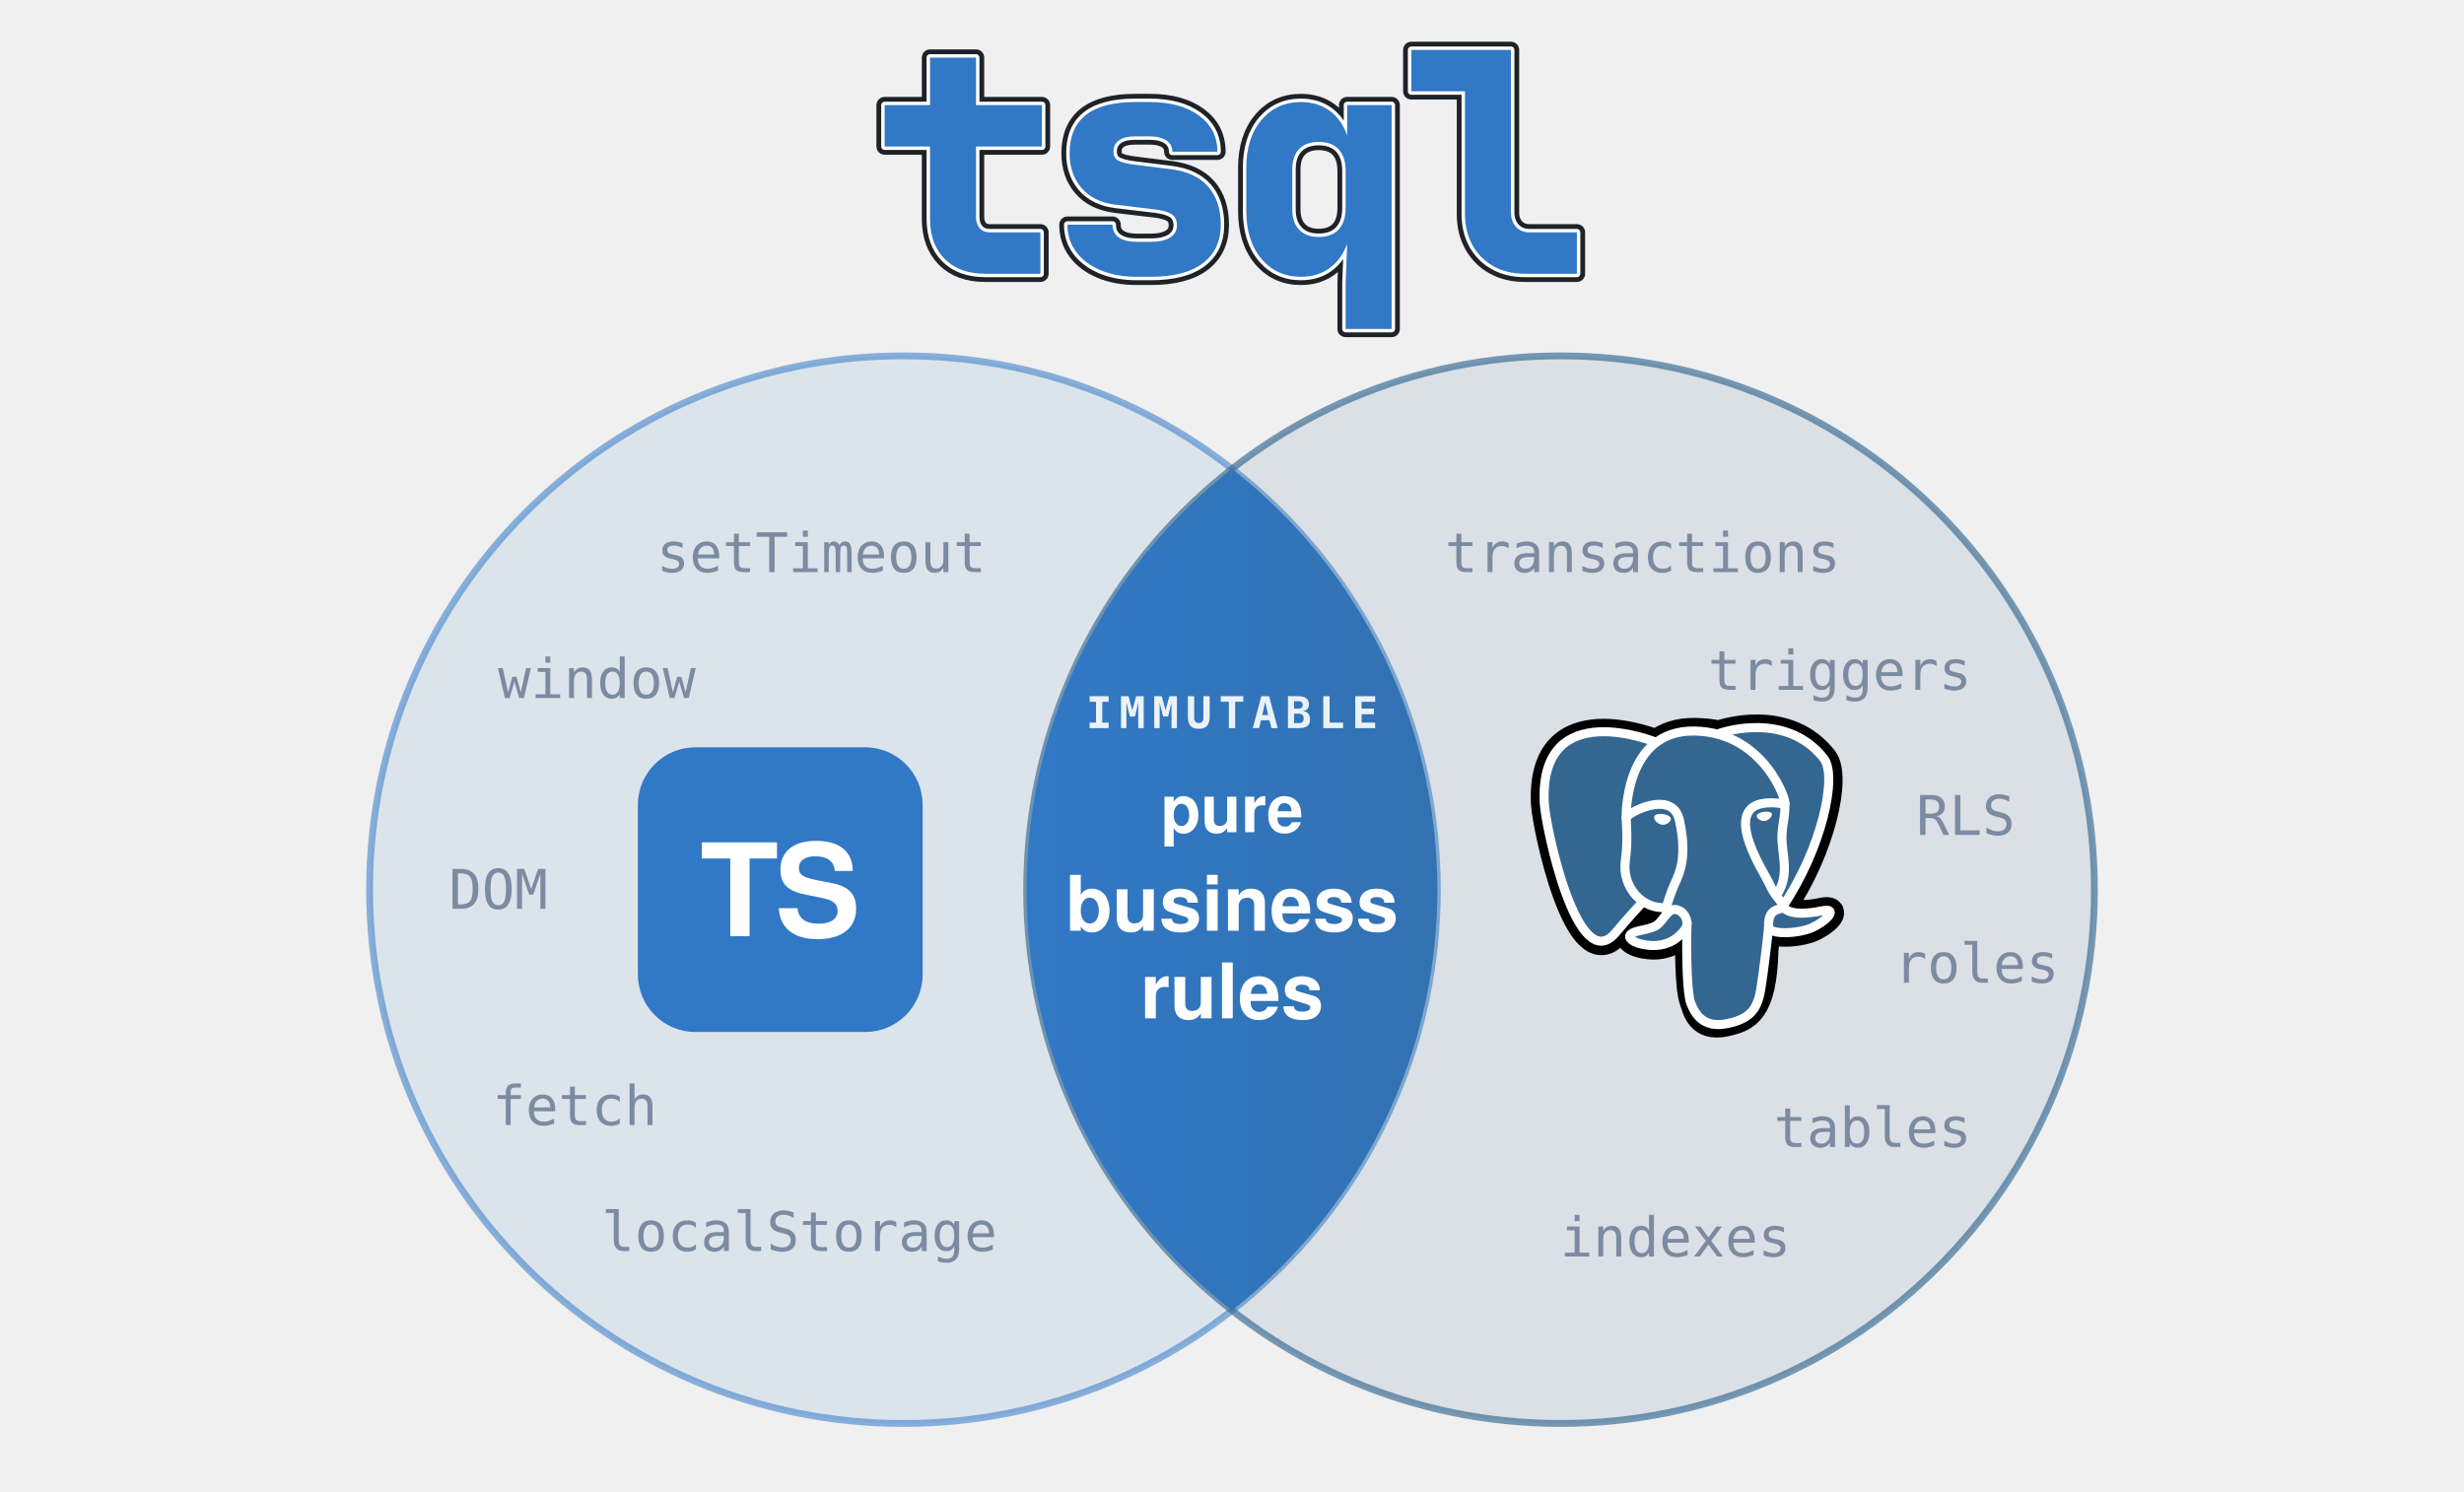
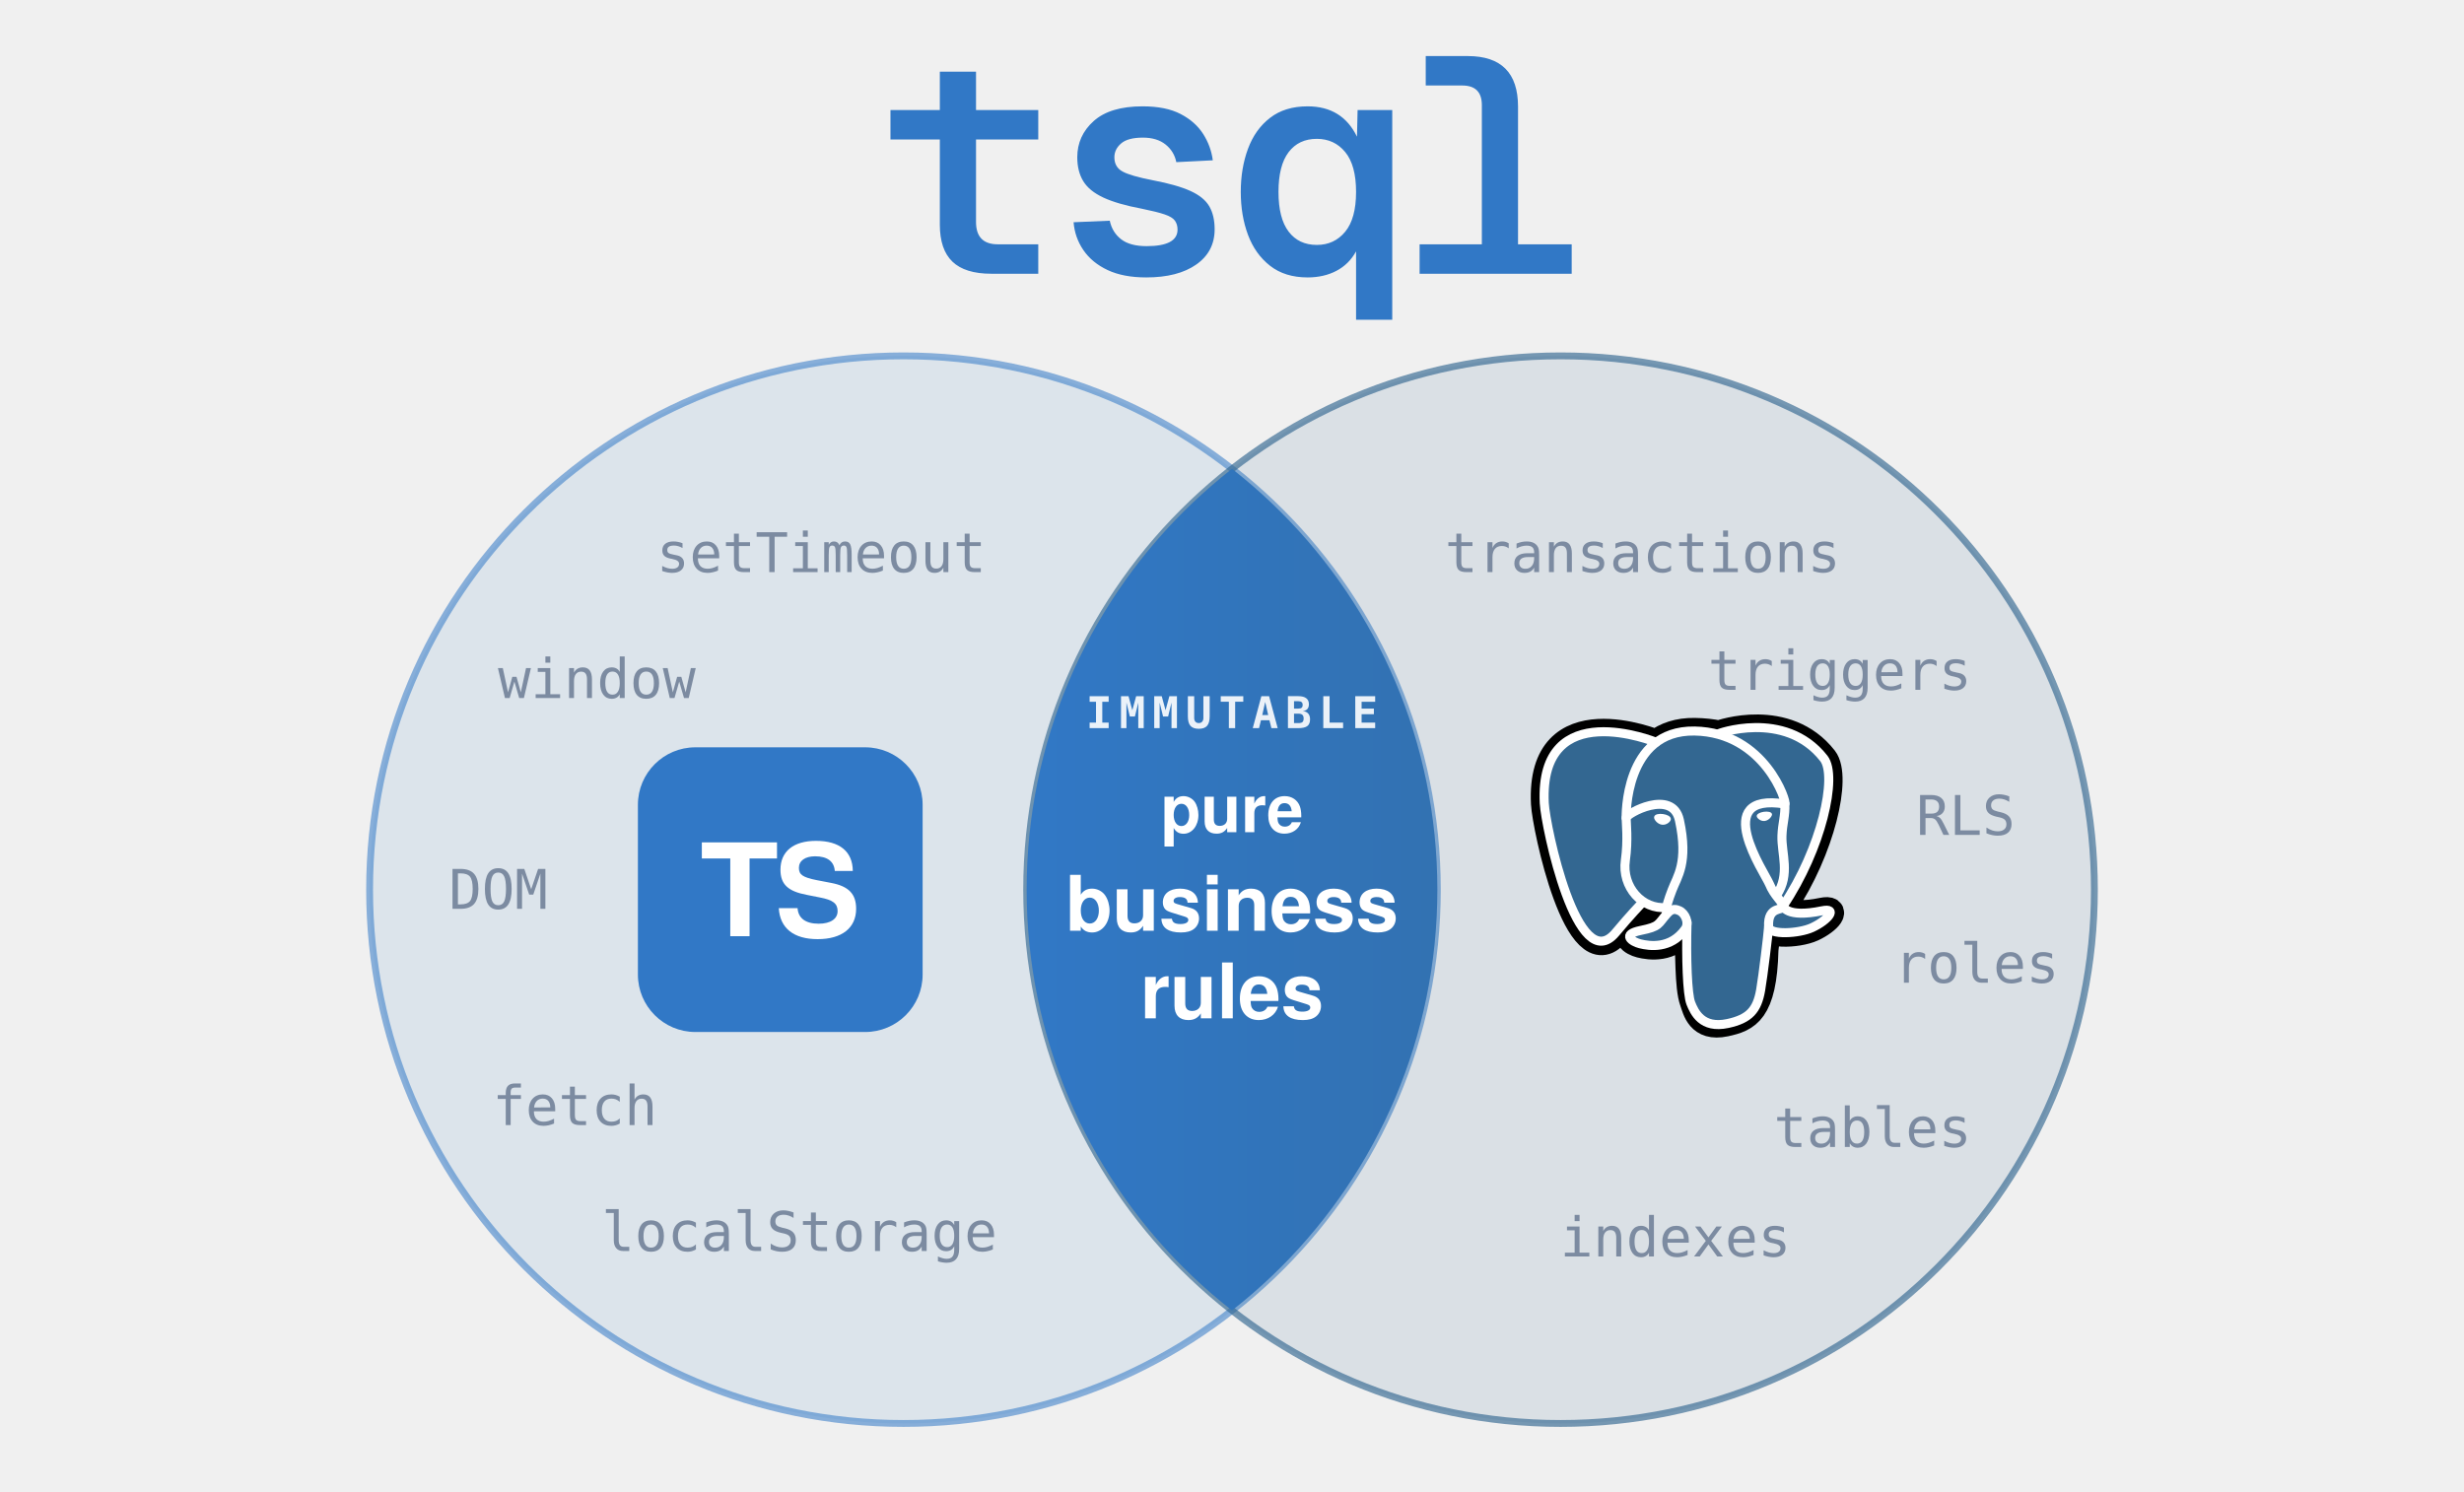
<svg xmlns="http://www.w3.org/2000/svg" viewBox="0 0 900 545" width="900" height="545" role="img" aria-labelledby="t d">
-   <g stroke-linejoin="round">
-     <path d="M359.86 100.0Q350.452 100.0 345.076 94.624Q339.7 89.248 339.7 79.84V53.52H323.124V38.4H339.7V21.04H356.5V38.4H380.58V53.52H356.5V79.28Q356.5 81.744 357.788 83.312Q359.076 84.88 361.54 84.88H380.02V100.0ZM415.324 101.12Q407.708 101.12 401.996 98.712Q396.284 96.304 393.092 92.048Q389.9 87.792 389.9 82.08H406.364Q406.364 85.216 408.716 86.784Q411.068 88.352 415.324 88.352H420.252Q424.844 88.352 427.364 86.784Q429.884 85.216 429.884 82.304Q429.884 79.504 427.868 78.216Q425.852 76.928 421.708 76.48L407.596 74.8Q399.42 73.792 395.052 68.696Q390.684 63.6 390.684 55.984Q390.684 37.28 414.652 37.28H419.916Q431.228 37.28 437.948 42.208Q444.668 47.136 444.668 55.424H428.204Q428.204 52.736 426.02 51.28Q423.836 49.824 419.916 49.824H414.652Q410.732 49.824 408.716 51.28Q406.7 52.736 406.7 55.312Q406.7 57.888 408.66 58.784Q410.62 59.68 414.204 60.128L427.644 61.808Q436.716 62.928 441.308 68.192Q445.9 73.456 445.9 82.08Q445.9 91.152 439.404 96.136Q432.908 101.12 420.252 101.12ZM491.508 120.16V103.36L492.068 89.36H491.956Q489.828 94.96 485.516 98.04Q481.204 101.12 475.156 101.12Q466.308 101.12 460.764 94.568Q455.22 88.016 455.22 77.04V61.36Q455.22 50.384 460.764 43.832Q466.308 37.28 475.156 37.28Q481.316 37.28 485.684 40.472Q490.052 43.664 492.068 49.488V38.4H508.308V120.16ZM481.652 86.56Q486.468 86.56 488.988 83.816Q491.508 81.072 491.508 75.92V62.48Q491.508 57.328 488.988 54.584Q486.468 51.84 481.652 51.84Q477.06 51.84 474.54 54.416Q472.02 56.992 472.02 61.92V76.48Q472.02 81.296 474.54 83.928Q477.06 86.56 481.652 86.56ZM556.94 100.0Q550.444 100.0 545.516 97.256Q540.588 94.512 537.844 89.584Q535.1 84.656 535.1 78.16V33.36H515.5V18.24H551.9V77.6Q551.9 80.848 553.748 82.864Q555.596 84.88 558.62 84.88H575.98V100.0Z" fill="#1F2328" stroke="#1F2328" stroke-width="6" />
-     <path d="M359.86 100.0Q350.452 100.0 345.076 94.624Q339.7 89.248 339.7 79.84V53.52H323.124V38.4H339.7V21.04H356.5V38.4H380.58V53.52H356.5V79.28Q356.5 81.744 357.788 83.312Q359.076 84.88 361.54 84.88H380.02V100.0ZM415.324 101.12Q407.708 101.12 401.996 98.712Q396.284 96.304 393.092 92.048Q389.9 87.792 389.9 82.08H406.364Q406.364 85.216 408.716 86.784Q411.068 88.352 415.324 88.352H420.252Q424.844 88.352 427.364 86.784Q429.884 85.216 429.884 82.304Q429.884 79.504 427.868 78.216Q425.852 76.928 421.708 76.48L407.596 74.8Q399.42 73.792 395.052 68.696Q390.684 63.6 390.684 55.984Q390.684 37.28 414.652 37.28H419.916Q431.228 37.28 437.948 42.208Q444.668 47.136 444.668 55.424H428.204Q428.204 52.736 426.02 51.28Q423.836 49.824 419.916 49.824H414.652Q410.732 49.824 408.716 51.28Q406.7 52.736 406.7 55.312Q406.7 57.888 408.66 58.784Q410.62 59.68 414.204 60.128L427.644 61.808Q436.716 62.928 441.308 68.192Q445.9 73.456 445.9 82.08Q445.9 91.152 439.404 96.136Q432.908 101.12 420.252 101.12ZM491.508 120.16V103.36L492.068 89.36H491.956Q489.828 94.96 485.516 98.04Q481.204 101.12 475.156 101.12Q466.308 101.12 460.764 94.568Q455.22 88.016 455.22 77.04V61.36Q455.22 50.384 460.764 43.832Q466.308 37.28 475.156 37.28Q481.316 37.28 485.684 40.472Q490.052 43.664 492.068 49.488V38.4H508.308V120.16ZM481.652 86.56Q486.468 86.56 488.988 83.816Q491.508 81.072 491.508 75.92V62.48Q491.508 57.328 488.988 54.584Q486.468 51.84 481.652 51.84Q477.06 51.84 474.54 54.416Q472.02 56.992 472.02 61.92V76.48Q472.02 81.296 474.54 83.928Q477.06 86.56 481.652 86.56ZM556.94 100.0Q550.444 100.0 545.516 97.256Q540.588 94.512 537.844 89.584Q535.1 84.656 535.1 78.16V33.36H515.5V18.24H551.9V77.6Q551.9 80.848 553.748 82.864Q555.596 84.88 558.62 84.88H575.98V100.0Z" fill="#FFFFFF" stroke="#FFFFFF" stroke-width="2.5" />
-     <path d="M359.86 100.0Q350.452 100.0 345.076 94.624Q339.7 89.248 339.7 79.84V53.52H323.124V38.4H339.7V21.04H356.5V38.4H380.58V53.52H356.5V79.28Q356.5 81.744 357.788 83.312Q359.076 84.88 361.54 84.88H380.02V100.0ZM415.324 101.12Q407.708 101.12 401.996 98.712Q396.284 96.304 393.092 92.048Q389.9 87.792 389.9 82.08H406.364Q406.364 85.216 408.716 86.784Q411.068 88.352 415.324 88.352H420.252Q424.844 88.352 427.364 86.784Q429.884 85.216 429.884 82.304Q429.884 79.504 427.868 78.216Q425.852 76.928 421.708 76.48L407.596 74.8Q399.42 73.792 395.052 68.696Q390.684 63.6 390.684 55.984Q390.684 37.28 414.652 37.28H419.916Q431.228 37.28 437.948 42.208Q444.668 47.136 444.668 55.424H428.204Q428.204 52.736 426.02 51.28Q423.836 49.824 419.916 49.824H414.652Q410.732 49.824 408.716 51.28Q406.7 52.736 406.7 55.312Q406.7 57.888 408.66 58.784Q410.62 59.68 414.204 60.128L427.644 61.808Q436.716 62.928 441.308 68.192Q445.9 73.456 445.9 82.08Q445.9 91.152 439.404 96.136Q432.908 101.12 420.252 101.12ZM491.508 120.16V103.36L492.068 89.36H491.956Q489.828 94.96 485.516 98.04Q481.204 101.12 475.156 101.12Q466.308 101.12 460.764 94.568Q455.22 88.016 455.22 77.04V61.36Q455.22 50.384 460.764 43.832Q466.308 37.28 475.156 37.28Q481.316 37.28 485.684 40.472Q490.052 43.664 492.068 49.488V38.4H508.308V120.16ZM481.652 86.56Q486.468 86.56 488.988 83.816Q491.508 81.072 491.508 75.92V62.48Q491.508 57.328 488.988 54.584Q486.468 51.84 481.652 51.84Q477.06 51.84 474.54 54.416Q472.02 56.992 472.02 61.92V76.48Q472.02 81.296 474.54 83.928Q477.06 86.56 481.652 86.56ZM556.94 100.0Q550.444 100.0 545.516 97.256Q540.588 94.512 537.844 89.584Q535.1 84.656 535.1 78.16V33.36H515.5V18.24H551.9V77.6Q551.9 80.848 553.748 82.864Q555.596 84.88 558.62 84.88H575.98V100.0Z" fill="#3178C6" />
-   </g>
+   <path d="M362.1 100.0Q352.468 100.0 347.876 95.576Q343.284 91.152 343.284 82.08V50.944H325.252V40.192H343.284V26.192H356.5V40.192H379.236V50.944H356.5V81.072Q356.5 89.248 364.452 89.248H379.236V100.0ZM418.684 101.344Q410.284 101.344 404.572 98.656Q398.86 95.968 395.724 91.376Q392.588 86.784 392.14 81.184L405.356 80.624Q406.252 84.88 409.5 87.4Q412.748 89.92 418.796 89.92Q430.108 89.92 430.108 83.872Q430.108 81.968 429.156 80.624Q428.204 79.28 425.404 78.328Q422.604 77.376 417.116 76.256Q408.156 74.576 403.004 72.168Q397.852 69.76 395.668 66.176Q393.484 62.592 393.484 57.44Q393.484 49.6 399.476 44.224Q405.468 38.848 417.34 38.848Q425.852 38.848 431.228 41.648Q436.604 44.448 439.46 48.928Q442.316 53.408 442.988 58.56L429.66 59.232Q428.876 55.312 425.74 52.792Q422.604 50.272 417.452 50.272Q411.964 50.272 409.5 52.4Q407.036 54.528 407.036 57.44Q407.036 61.024 410.004 62.648Q412.972 64.272 421.036 65.84Q429.884 67.52 434.812 69.76Q439.74 72.0 441.7 75.36Q443.66 78.72 443.66 83.76Q443.66 91.936 436.94 96.64Q430.22 101.344 418.684 101.344ZM508.532 116.8H495.316V91.824Q492.74 96.528 488.148 98.936Q483.556 101.344 477.62 101.344Q469.332 101.344 463.9 97.088Q458.468 92.832 455.836 85.776Q453.204 78.72 453.204 70.096Q453.204 61.472 455.836 54.36Q458.468 47.248 463.9 43.048Q469.332 38.848 477.62 38.848Q490.276 38.848 495.652 49.936L495.876 40.192H508.532ZM480.98 89.472Q487.364 89.472 491.34 84.656Q495.316 79.84 495.316 70.096Q495.316 60.352 491.34 55.536Q487.364 50.72 480.98 50.72Q474.372 50.72 470.676 55.592Q466.98 60.464 466.98 70.096Q466.98 79.728 470.676 84.6Q474.372 89.472 480.98 89.472ZM518.524 100.0V89.248H541.26V38.4Q541.26 31.232 534.092 31.232H520.764V20.48H536.108Q554.476 20.48 554.476 38.96V89.248H574.076V100.0Z" fill="#3178C6" />
  <circle cx="330" cy="325" r="195" fill="#3178C6" fill-opacity="0.10" stroke="#3178C6" stroke-opacity="0.55" stroke-width="2.5" />
  <circle cx="570" cy="325" r="195" fill="#336791" fill-opacity="0.12" stroke="#336791" stroke-opacity="0.65" stroke-width="2.5" />
  <defs>
    <clipPath id="ts-world">
      <circle cx="330" cy="325" r="195" />
    </clipPath>
    <linearGradient id="both" x1="0" y1="0" x2="1" y2="0">
      <stop offset="0" stop-color="#3178C6" />
      <stop offset="1" stop-color="#336791" />
    </linearGradient>
  </defs>
  <circle cx="570" cy="325" r="195" fill="url(#both)" clip-path="url(#ts-world)" />
  <rect x="233" y="273" width="104" height="104" rx="21" fill="#3178C6" />
  <text x="285" y="342" text-anchor="middle" fill="#FFFFFF" font-family="ui-sans-serif, -apple-system, Segoe UI, Helvetica, Arial, sans-serif" font-size="47" font-weight="700" letter-spacing="-1.5">TS</text>
  <text x="300" y="209" text-anchor="middle" fill="#7C8BA1" font-family="ui-monospace, SFMono-Regular, Menlo, Consolas, monospace" font-size="20">setTimeout</text>
  <text x="218" y="255" text-anchor="middle" fill="#7C8BA1" font-family="ui-monospace, SFMono-Regular, Menlo, Consolas, monospace" font-size="20">window</text>
  <text x="182" y="332" text-anchor="middle" fill="#7C8BA1" font-family="ui-monospace, SFMono-Regular, Menlo, Consolas, monospace" font-size="20">DOM</text>
  <text x="210" y="411" text-anchor="middle" fill="#7C8BA1" font-family="ui-monospace, SFMono-Regular, Menlo, Consolas, monospace" font-size="20">fetch</text>
  <text x="292" y="457" text-anchor="middle" fill="#7C8BA1" font-family="ui-monospace, SFMono-Regular, Menlo, Consolas, monospace" font-size="20">localStorage</text>
  <g transform="translate(559 261) scale(0.265)">
    <g id="orginal" style="fill-rule:nonzero;clip-rule:nonzero;stroke:#000000;stroke-miterlimit:4;">
	</g>
    <g id="Layer_x0020_3" style="fill-rule:nonzero;clip-rule:nonzero;fill:none;stroke:#FFFFFF;stroke-width:12.465;stroke-linecap:round;stroke-linejoin:round;stroke-miterlimit:4;">
      <path style="fill:#000000;stroke:#000000;stroke-width:37.395;stroke-linecap:butt;stroke-linejoin:miter;" d="M323.205,324.227c2.833-23.601,1.984-27.062,19.563-23.239l4.463,0.392c13.517,0.615,31.199-2.174,41.587-7c22.362-10.376,35.622-27.7,13.572-23.148c-50.297,10.376-53.755-6.655-53.755-6.655c53.111-78.803,75.313-178.836,56.149-203.322    C352.514-5.534,262.036,26.049,260.522,26.869l-0.482,0.089c-9.938-2.062-21.06-3.294-33.554-3.496c-22.761-0.374-40.032,5.967-53.133,15.904c0,0-161.408-66.498-153.899,83.628c1.597,31.936,45.777,241.655,98.47,178.31    c19.259-23.163,37.871-42.748,37.871-42.748c9.242,6.14,20.307,9.272,31.912,8.147l0.897-0.765c-0.281,2.876-0.157,5.689,0.359,9.019c-13.572,15.167-9.584,17.83-36.723,23.416c-27.457,5.659-11.326,15.734-0.797,18.367c12.768,3.193,42.305,7.716,62.268-20.224    l-0.795,3.188c5.325,4.26,4.965,30.619,5.72,49.452c0.756,18.834,2.017,36.409,5.856,46.771c3.839,10.36,8.369,37.05,44.036,29.406c29.809-6.388,52.6-15.582,54.677-101.107" />
      <path style="fill:#336791;stroke:none;" d="M402.395,271.23c-50.302,10.376-53.76-6.655-53.76-6.655c53.111-78.808,75.313-178.843,56.153-203.326c-52.27-66.785-142.752-35.2-144.262-34.38l-0.486,0.087c-9.938-2.063-21.06-3.292-33.56-3.496c-22.761-0.373-40.026,5.967-53.127,15.902    c0,0-161.411-66.495-153.904,83.63c1.597,31.938,45.776,241.657,98.471,178.312c19.26-23.163,37.869-42.748,37.869-42.748c9.243,6.14,20.308,9.272,31.908,8.147l0.901-0.765c-0.28,2.876-0.152,5.689,0.361,9.019c-13.575,15.167-9.586,17.83-36.723,23.416    c-27.459,5.659-11.328,15.734-0.796,18.367c12.768,3.193,42.307,7.716,62.266-20.224l-0.796,3.188c5.319,4.26,9.054,27.711,8.428,48.969c-0.626,21.259-1.044,35.854,3.147,47.254c4.191,11.4,8.368,37.05,44.042,29.406c29.809-6.388,45.256-22.942,47.405-50.555    c1.525-19.631,4.976-16.729,5.194-34.28l2.768-8.309c3.192-26.611,0.507-35.196,18.872-31.203l4.463,0.392c13.517,0.615,31.208-2.174,41.591-7c22.358-10.376,35.618-27.7,13.573-23.148z" />
      <path d="M215.866,286.484c-1.385,49.516,0.348,99.377,5.193,111.495c4.848,12.118,15.223,35.688,50.9,28.045c29.806-6.39,40.651-18.756,45.357-46.051c3.466-20.082,10.148-75.854,11.005-87.281" />
      <path d="M173.104,38.256c0,0-161.521-66.016-154.012,84.109c1.597,31.938,45.779,241.664,98.473,178.316c19.256-23.166,36.671-41.335,36.671-41.335" />
      <path d="M260.349,26.207c-5.591,1.753,89.848-34.889,144.087,34.417c19.159,24.484-3.043,124.519-56.153,203.329" />
      <path style="stroke-linejoin:bevel;" d="M348.282,263.953c0,0,3.461,17.036,53.764,6.653c22.04-4.552,8.776,12.774-13.577,23.155c-18.345,8.514-59.474,10.696-60.146-1.069c-1.729-30.355,21.647-21.133,19.96-28.739c-1.525-6.85-11.979-13.573-18.894-30.338    c-6.037-14.633-82.796-126.849,21.287-110.183c3.813-0.789-27.146-99.002-124.553-100.599c-97.385-1.597-94.19,119.762-94.19,119.762" />
      <path d="M188.604,274.334c-13.577,15.166-9.584,17.829-36.723,23.417c-27.459,5.66-11.326,15.733-0.797,18.365c12.768,3.195,42.307,7.718,62.266-20.229c6.078-8.509-0.036-22.086-8.385-25.547c-4.034-1.671-9.428-3.765-16.361,3.994z" />
      <path d="M187.715,274.069c-1.368-8.917,2.93-19.528,7.536-31.942c6.922-18.626,22.893-37.255,10.117-96.339c-9.523-44.029-73.396-9.163-73.436-3.193c-0.039,5.968,2.889,30.26-1.067,58.548c-5.162,36.913,23.488,68.132,56.479,64.938" />
      <path style="fill:#FFFFFF;stroke-width:4.155;stroke-linecap:butt;stroke-linejoin:miter;" d="M172.517,141.7c-0.288,2.039,3.733,7.48,8.976,8.207c5.234,0.73,9.714-3.522,9.998-5.559c0.284-2.039-3.732-4.285-8.977-5.015c-5.237-0.731-9.719,0.333-9.996,2.367z" />
      <path style="fill:#FFFFFF;stroke-width:2.078;stroke-linecap:butt;stroke-linejoin:miter;" d="M331.941,137.543c0.284,2.039-3.732,7.48-8.976,8.207c-5.238,0.73-9.718-3.522-10.005-5.559c-0.277-2.039,3.74-4.285,8.979-5.015c5.239-0.73,9.718,0.333,10.002,2.368z" />
      <path d="M350.676,123.432c0.863,15.994-3.445,26.888-3.988,43.914c-0.804,24.748,11.799,53.074-7.191,81.435" />
      <path style="stroke-width:3;" d="M0,60.232" />
    </g>
  </g>
  <text x="600" y="209" text-anchor="middle" fill="#7C8BA1" font-family="ui-monospace, SFMono-Regular, Menlo, Consolas, monospace" font-size="20">transactions</text>
  <text x="672" y="252" text-anchor="middle" fill="#7C8BA1" font-family="ui-monospace, SFMono-Regular, Menlo, Consolas, monospace" font-size="20">triggers</text>
  <text x="718" y="305" text-anchor="middle" fill="#7C8BA1" font-family="ui-monospace, SFMono-Regular, Menlo, Consolas, monospace" font-size="20">RLS</text>
  <text x="722" y="359" text-anchor="middle" fill="#7C8BA1" font-family="ui-monospace, SFMono-Regular, Menlo, Consolas, monospace" font-size="20">roles</text>
  <text x="684" y="419" text-anchor="middle" fill="#7C8BA1" font-family="ui-monospace, SFMono-Regular, Menlo, Consolas, monospace" font-size="20">tables</text>
  <text x="612" y="459" text-anchor="middle" fill="#7C8BA1" font-family="ui-monospace, SFMono-Regular, Menlo, Consolas, monospace" font-size="20">indexes</text>
  <text x="450.0" y="266" text-anchor="middle" fill="#FFFFFF" fill-opacity="0.9" font-family="ui-monospace, SFMono-Regular, Menlo, Consolas, monospace" font-size="16" font-weight="700" letter-spacing="2.5">IMMUTABLE</text>
  <text x="450.0" y="304" text-anchor="middle" fill="#FFFFFF" font-family="ui-sans-serif, -apple-system, Segoe UI, Helvetica, Arial, sans-serif" font-size="24" font-weight="600">pure</text>
  <text x="450.0" y="340" text-anchor="middle" fill="#FFFFFF" font-family="ui-sans-serif, -apple-system, Segoe UI, Helvetica, Arial, sans-serif" font-size="28" font-weight="800">business</text>
  <text x="450.0" y="372" text-anchor="middle" fill="#FFFFFF" font-family="ui-sans-serif, -apple-system, Segoe UI, Helvetica, Arial, sans-serif" font-size="28" font-weight="800">rules</text>
</svg>
